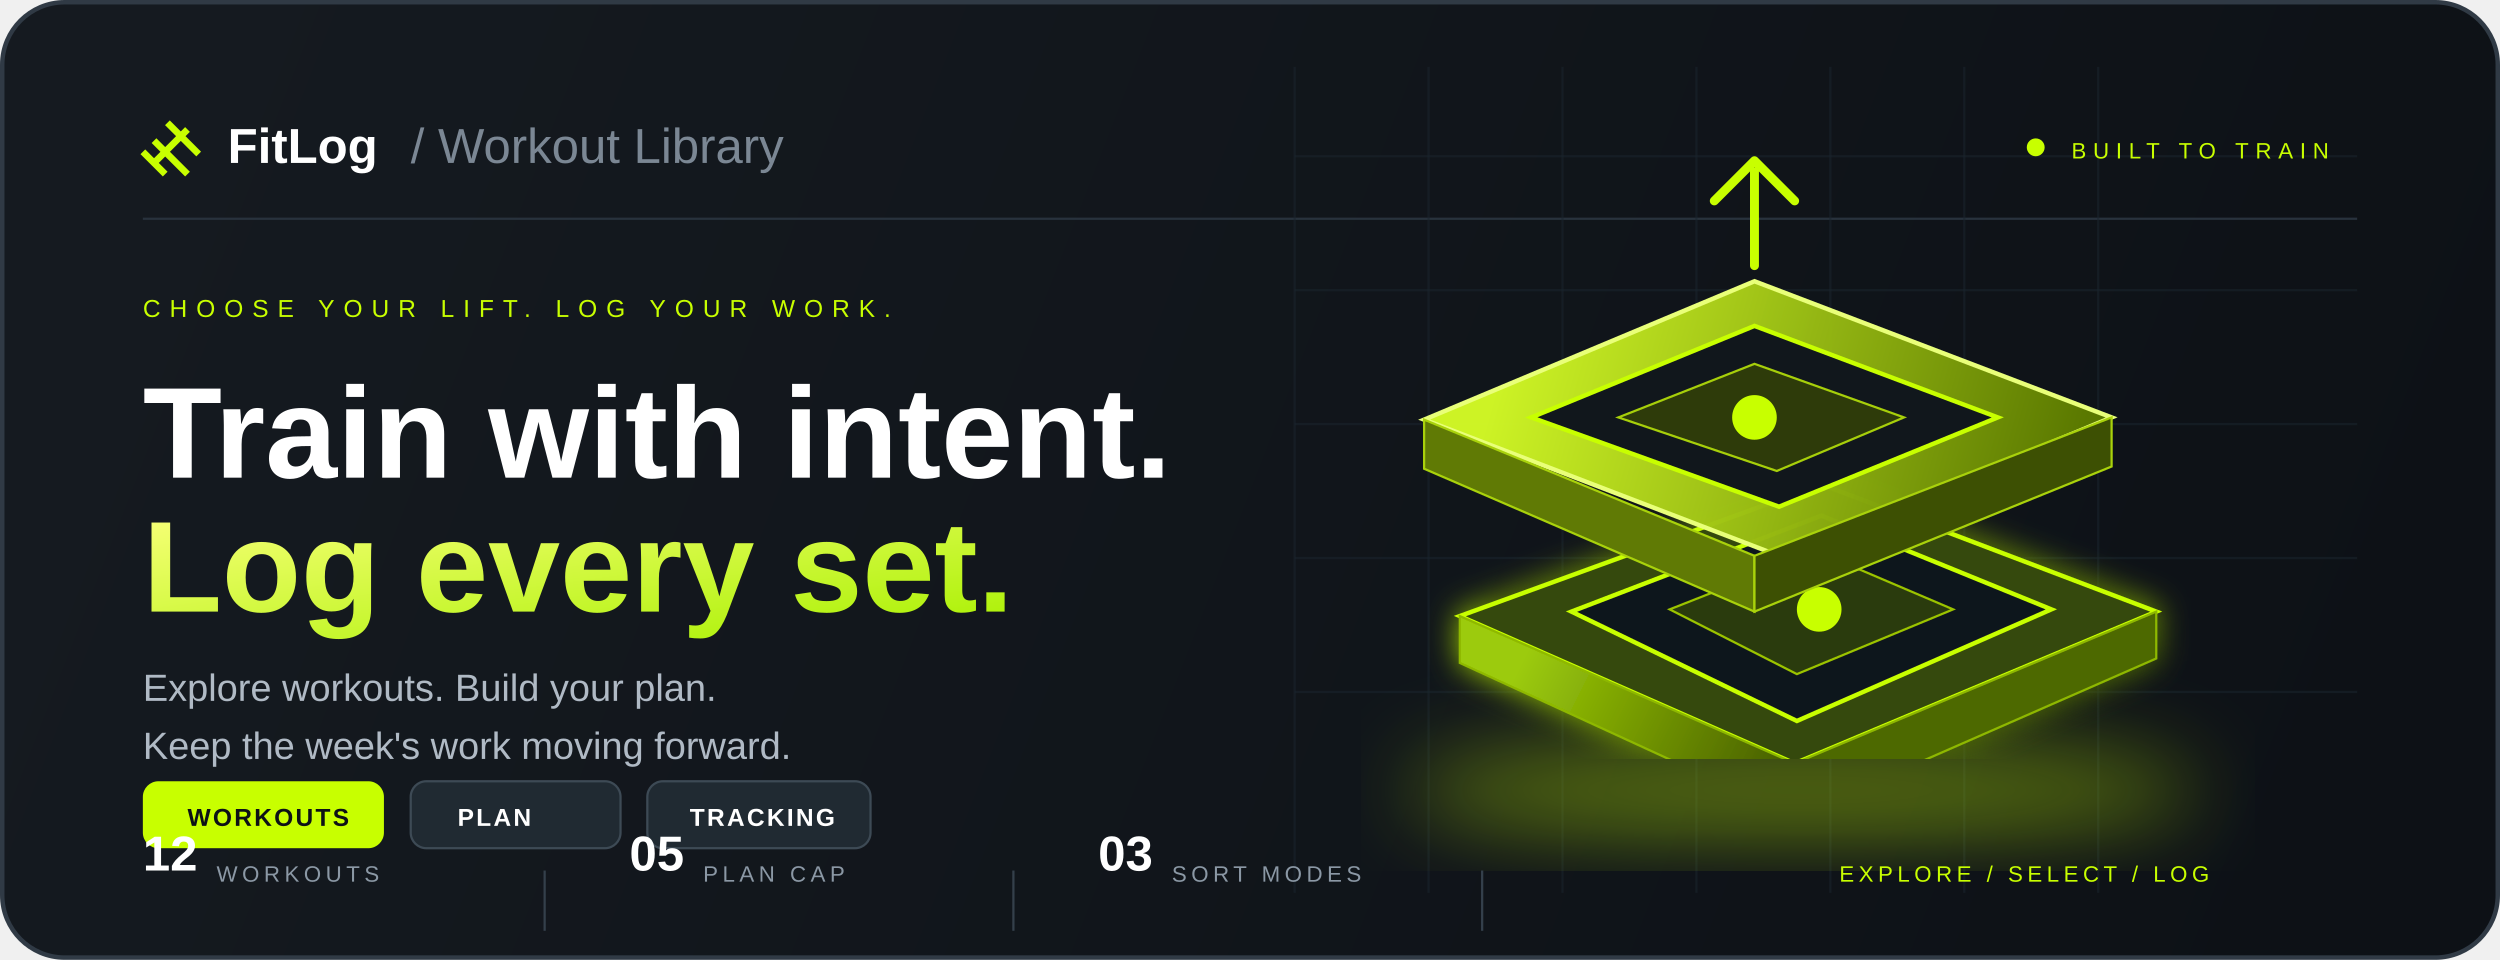
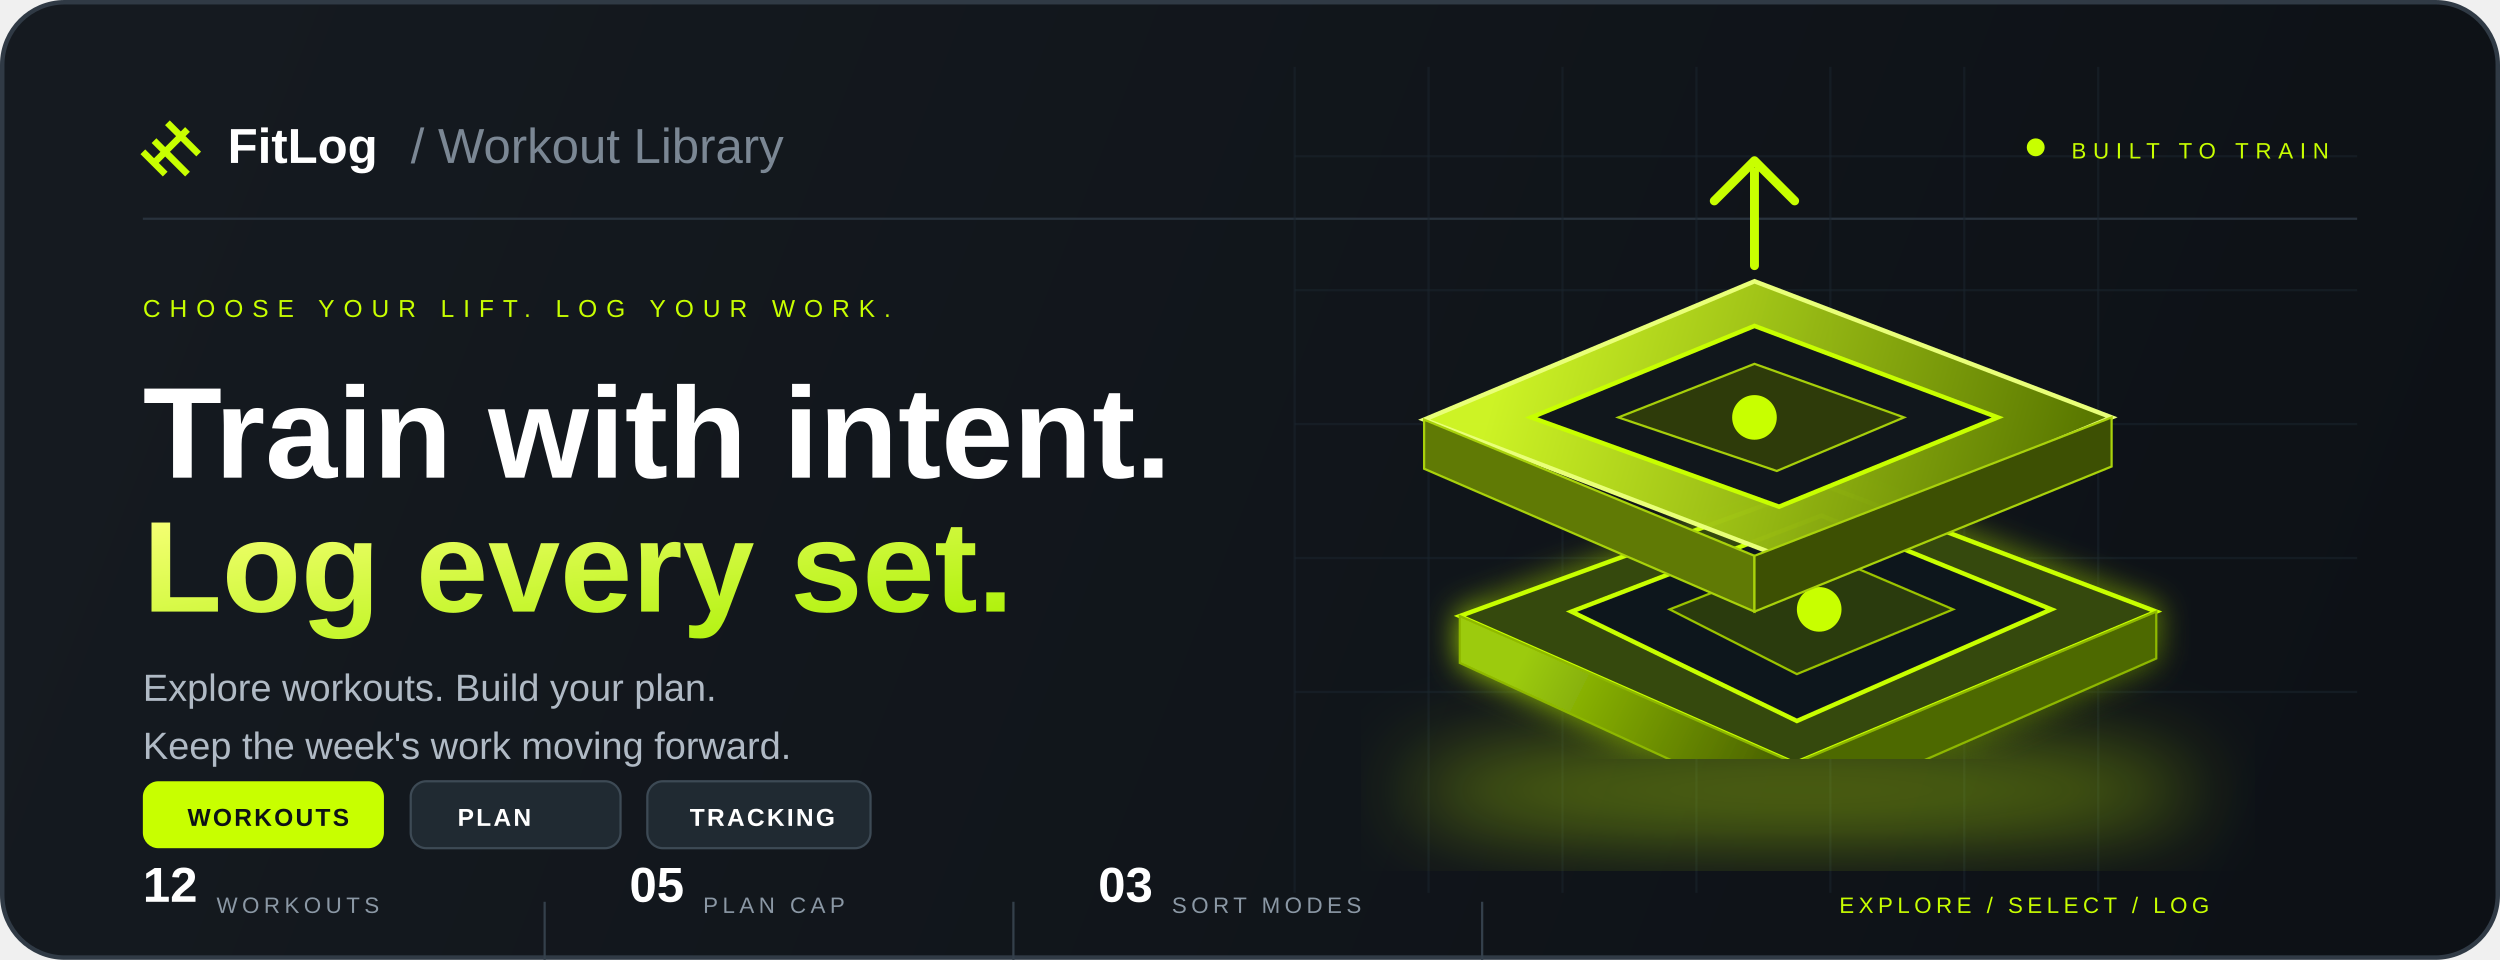
<svg xmlns="http://www.w3.org/2000/svg" width="1120" height="430" viewBox="0 0 1120 430" fill="none">
  <defs>
    <linearGradient id="panel" x1="70" y1="30" x2="1050" y2="410" gradientUnits="userSpaceOnUse">
      <stop stop-color="#151A20" />
      <stop offset="1" stop-color="#0D1116" />
    </linearGradient>
    <linearGradient id="lime" x1="0" y1="0" x2="1" y2="1">
      <stop stop-color="#F4FF72" />
      <stop offset="1" stop-color="#A7F000" />
    </linearGradient>
    <linearGradient id="plateTop" x1="690" y1="100" x2="940" y2="170" gradientUnits="userSpaceOnUse">
      <stop stop-color="#D7FF26" stop-opacity=".95" />
      <stop offset="1" stop-color="#5A7800" />
    </linearGradient>
    <linearGradient id="plateSide" x1="760" y1="140" x2="900" y2="210" gradientUnits="userSpaceOnUse">
      <stop stop-color="#9CCB08" />
      <stop offset="1" stop-color="#334500" />
    </linearGradient>
    <filter id="shadow" x="610" y="90" width="400" height="300" filterUnits="userSpaceOnUse">
      <feGaussianBlur stdDeviation="18" />
    </filter>
    <filter id="glow" x="640" y="60" width="360" height="280" filterUnits="userSpaceOnUse">
      <feGaussianBlur stdDeviation="7" result="blur" />
      <feMerge>
        <feMergeNode in="blur" />
        <feMergeNode in="SourceGraphic" />
      </feMerge>
    </filter>
    <style>
      .float { animation: float 4.5s ease-in-out infinite; transform-origin: 800px 210px; }
      .float2 { animation: float2 5.5s ease-in-out infinite; transform-origin: 800px 210px; }
      .pulse { animation: pulse 2.6s ease-in-out infinite; }
      @keyframes float { 0%,100% { transform: translateY(0) rotate(-2deg); } 50% { transform: translateY(-12px) rotate(2deg); } }
      @keyframes float2 { 0%,100% { transform: translateY(4px) rotate(2deg); } 50% { transform: translateY(-8px) rotate(-2deg); } }
      @keyframes pulse { 0%,100% { opacity: .35; } 50% { opacity: .8; } }
    </style>
  </defs>
  <rect x="1" y="1" width="1118" height="428" rx="28" fill="url(#panel)" stroke="#303A45" stroke-width="2" />
  <path d="M64 98H1056" stroke="#28323D" />
  <path d="M580 30V400M640 30V400M700 30V400M760 30V400M820 30V400M880 30V400M940 30V400" stroke="#1A242D" opacity=".55" />
  <path d="M580 70H1056M580 130H1056M580 190H1056M580 250H1056M580 310H1056" stroke="#1A242D" opacity=".55" />
  <g transform="translate(64 48)">
    <g transform="translate(0 5)" stroke="#C8FF00" stroke-width="3">
      <path d="M5 10L20 25M5 20L20 5M11 2L25 16M0 15L10 25" />
    </g>
    <text x="38" y="25" fill="#FFFFFF" font-family="Arial, sans-serif" font-size="22" font-weight="700">FitLog</text>
    <text x="120" y="25" fill="#7B8794" font-family="Arial, sans-serif" font-size="22"> / Workout Library</text>
    <circle cx="848" cy="18" r="4" fill="#C8FF00" class="pulse" />
    <text x="864" y="23" fill="#C8FF00" font-family="Arial, sans-serif" font-size="10" letter-spacing="3">BUILT TO TRAIN</text>
  </g>
  <g transform="translate(64 142)">
    <text fill="#C8FF00" font-family="Arial, sans-serif" font-size="11" letter-spacing="4">CHOOSE YOUR LIFT. LOG YOUR WORK.</text>
    <text y="72" fill="#FFFFFF" font-family="Arial, sans-serif" font-size="58" font-weight="800">Train with intent.</text>
    <text y="132" fill="url(#lime)" font-family="Arial, sans-serif" font-size="58" font-weight="800">Log every set.</text>
    <text y="172" fill="#B0BAC5" font-family="Arial, sans-serif" font-size="17">Explore workouts. Build your plan.</text>
    <text y="198" fill="#B0BAC5" font-family="Arial, sans-serif" font-size="17">Keep the week's work moving forward.</text>
    <g transform="translate(0 208)">
      <rect width="108" height="30" rx="7" fill="#C8FF00" />
      <text x="20" y="20" fill="#0D1116" font-family="Arial, sans-serif" font-size="11" font-weight="700" letter-spacing="1">WORKOUTS</text>
      <rect x="120" width="94" height="30" rx="7" fill="#202A32" stroke="#3D4A55" />
      <text x="141" y="20" fill="#FFFFFF" font-family="Arial, sans-serif" font-size="11" font-weight="700" letter-spacing="1">PLAN</text>
      <rect x="226" width="100" height="30" rx="7" fill="#202A32" stroke="#3D4A55" />
      <text x="245" y="20" fill="#FFFFFF" font-family="Arial, sans-serif" font-size="11" font-weight="700" letter-spacing="1">TRACKING</text>
    </g>
  </g>
  <g class="pulse" opacity=".35" filter="url(#shadow)">
    <ellipse cx="807" cy="354" rx="178" ry="26" fill="#C8FF00" />
  </g>
  <g class="float2" filter="url(#glow)">
    <path d="M654 276L804 342L966 274L816 217L654 276Z" fill="#364A08" stroke="#C8FF00" stroke-width="2" />
    <path d="M654 276L654 297L804 366L804 342L654 276Z" fill="url(#plateSide)" stroke="#8EB800" />
    <path d="M804 342L966 274L966 295L804 366V342Z" fill="#4E6904" stroke="#8EB800" />
    <path d="M704 274L816 231L919 273L805 323L704 274Z" fill="#11171C" stroke="#C8FF00" stroke-width="2" />
    <path d="M748 273L814 247L875 273L805 302L748 273Z" fill="#2C3B0A" stroke="#9BC400" />
    <circle cx="815" cy="273" r="10" fill="#C8FF00" />
  </g>
  <g class="float">
    <path d="M638 188L786 126L946 187L797 249L638 188Z" fill="url(#plateTop)" stroke="#E9FF79" stroke-width="2" />
    <path d="M638 188L638 210L786 274L786 249L638 188Z" fill="#607A05" stroke="#A9D20B" />
    <path d="M786 249L946 187L946 209L786 274V249Z" fill="#3D5003" stroke="#A9D20B" />
    <path d="M686 187L786 146L895 187L797 227L686 187Z" fill="#11171C" stroke="#C8FF00" stroke-width="2" />
    <path d="M725 187L786 163L853 187L796 211L725 187Z" fill="#2E3B0A" stroke="#A7CF0A" />
    <circle cx="786" cy="187" r="10" fill="#C8FF00" />
    <path d="M786 119V77M768 90L786 72L804 90" stroke="#C8FF00" stroke-width="4" stroke-linecap="round" stroke-linejoin="round" />
  </g>
-   <g transform="translate(64 390)">
+   <g transform="translate(64 404)">
    <text fill="#FFFFFF" font-family="Arial, sans-serif" font-size="22" font-weight="700">12</text>
    <text x="33" y="5" fill="#8B98A5" font-family="Arial, sans-serif" font-size="10" letter-spacing="2">WORKOUTS</text>
    <path d="M180 0V27M390 0V27M600 0V27" stroke="#34404B" />
    <text x="218" fill="#FFFFFF" font-family="Arial, sans-serif" font-size="22" font-weight="700">05</text>
    <text x="251" y="5" fill="#8B98A5" font-family="Arial, sans-serif" font-size="10" letter-spacing="2">PLAN CAP</text>
    <text x="428" fill="#FFFFFF" font-family="Arial, sans-serif" font-size="22" font-weight="700">03</text>
    <text x="461" y="5" fill="#8B98A5" font-family="Arial, sans-serif" font-size="10" letter-spacing="2">SORT MODES</text>
    <text x="760" y="5" fill="#C8FF00" font-family="Arial, sans-serif" font-size="10" letter-spacing="2">EXPLORE / SELECT / LOG</text>
  </g>
</svg>
